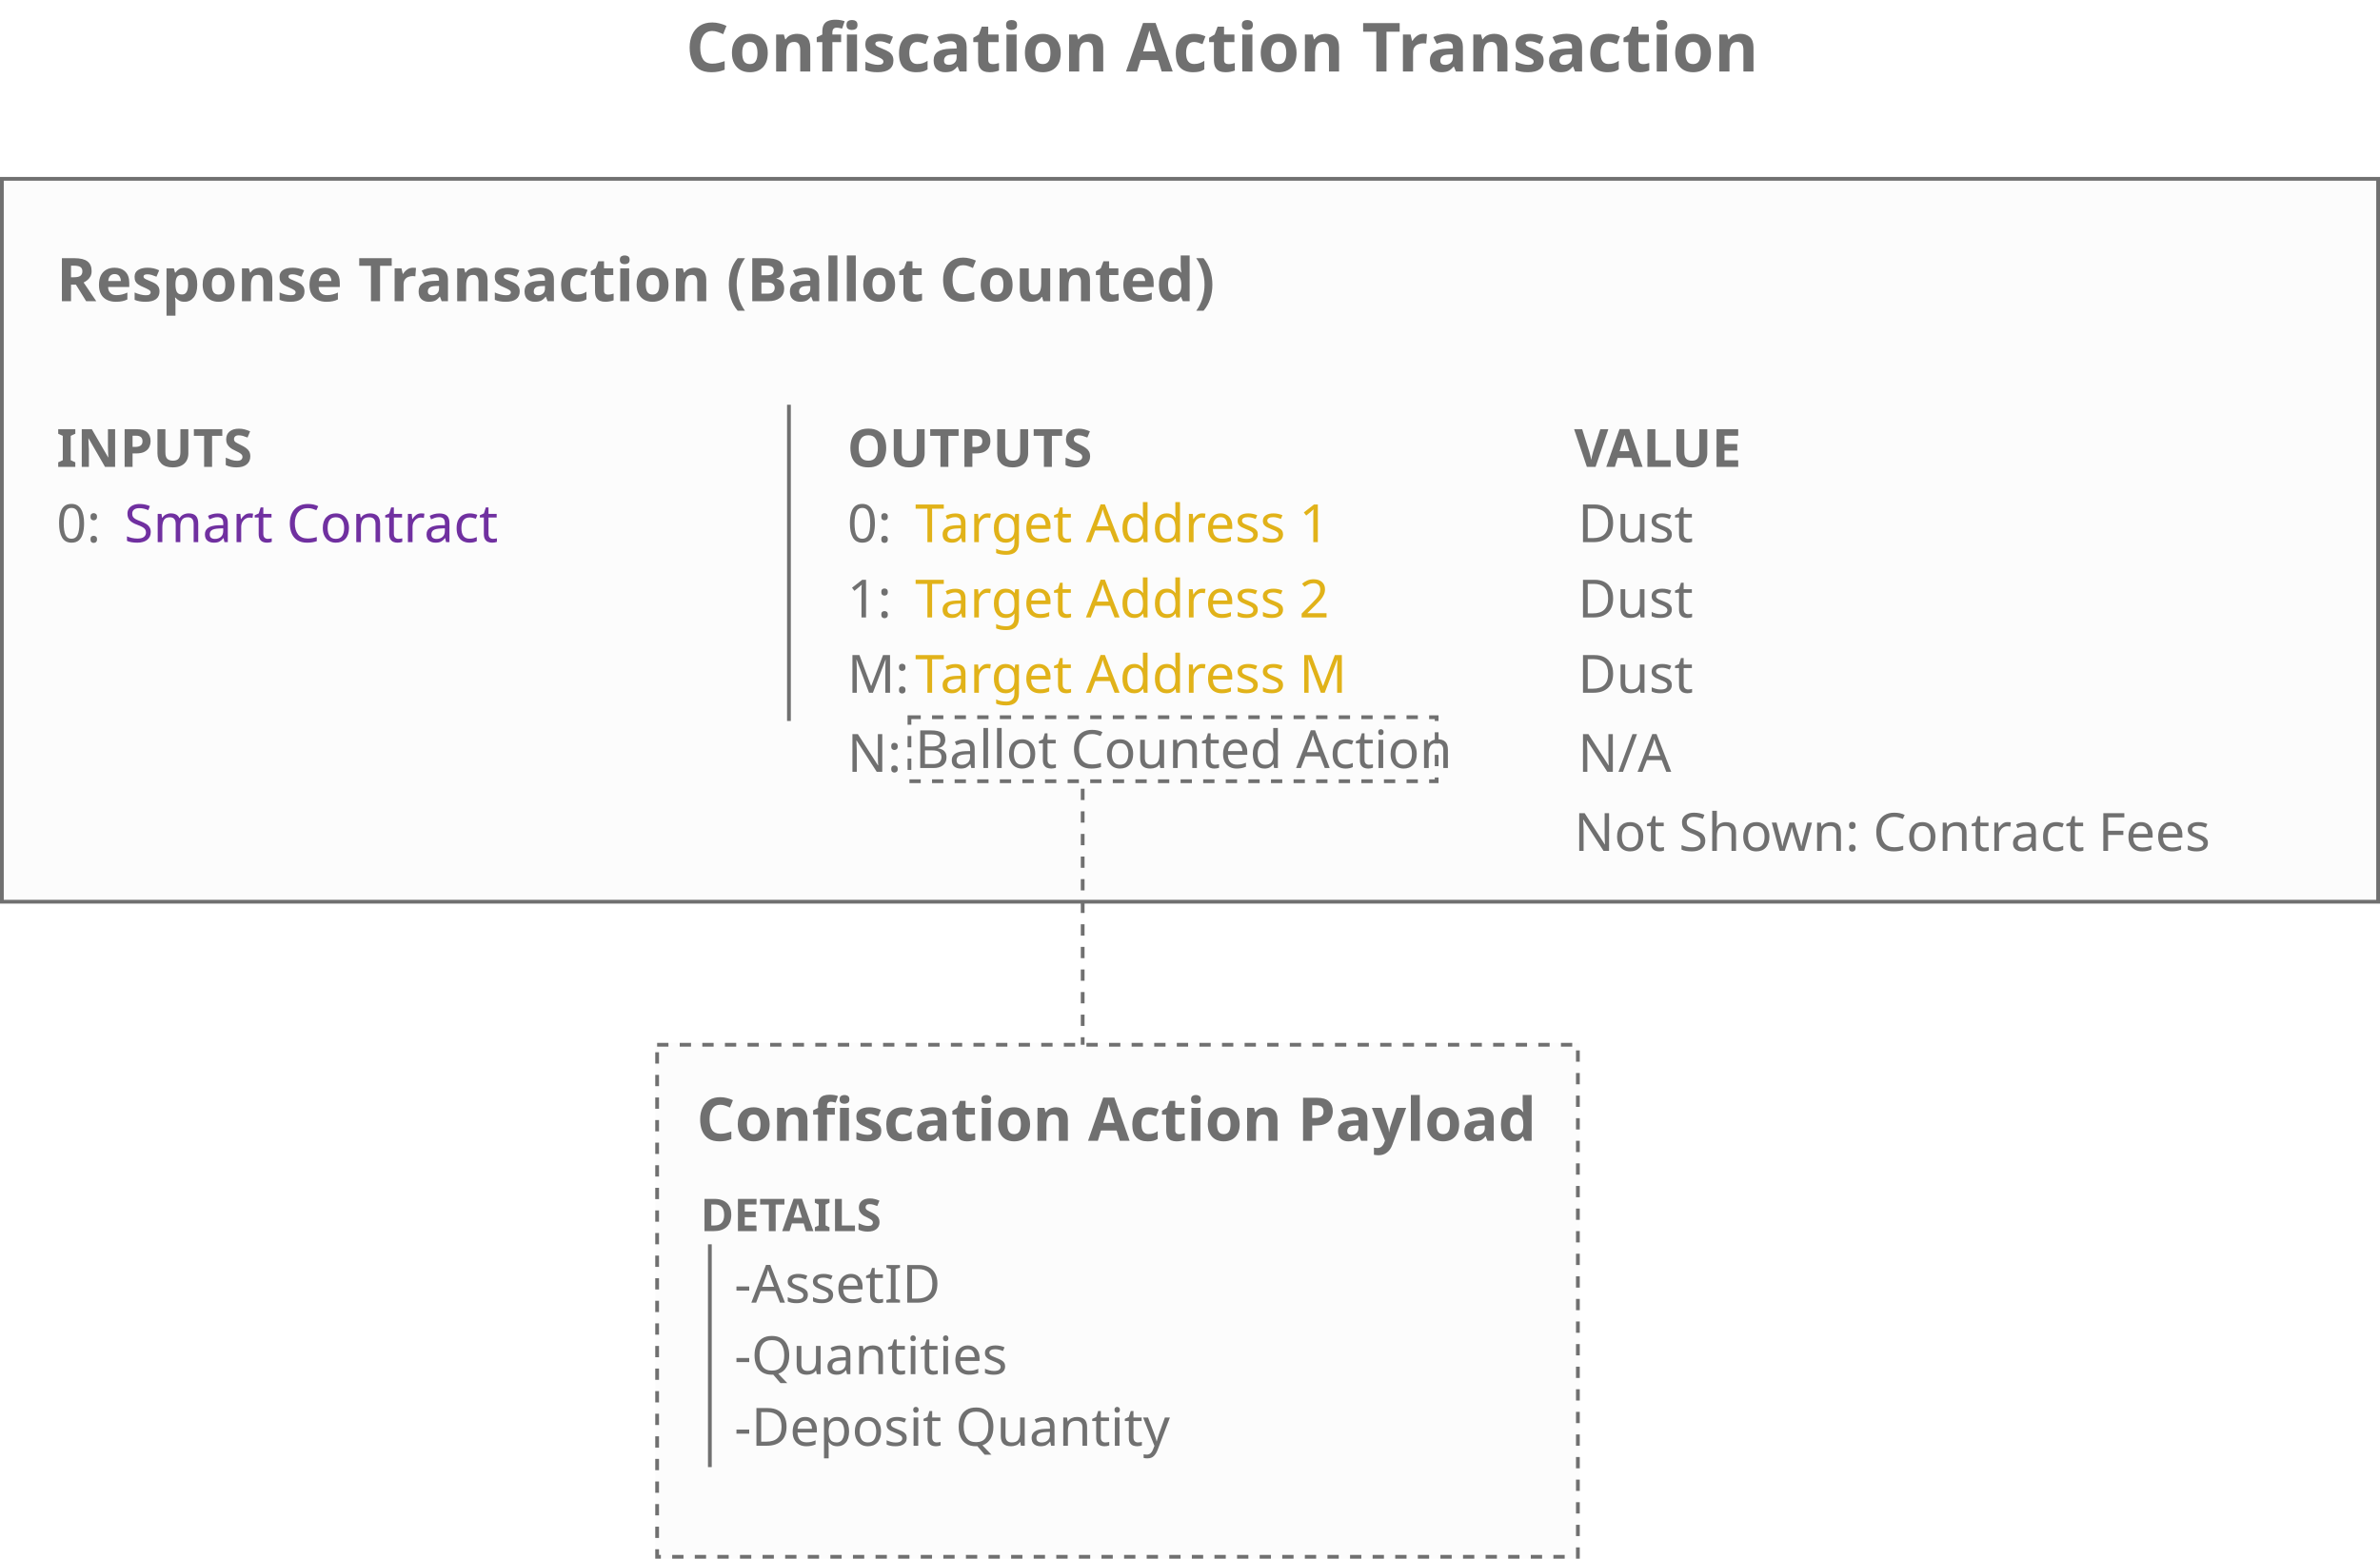
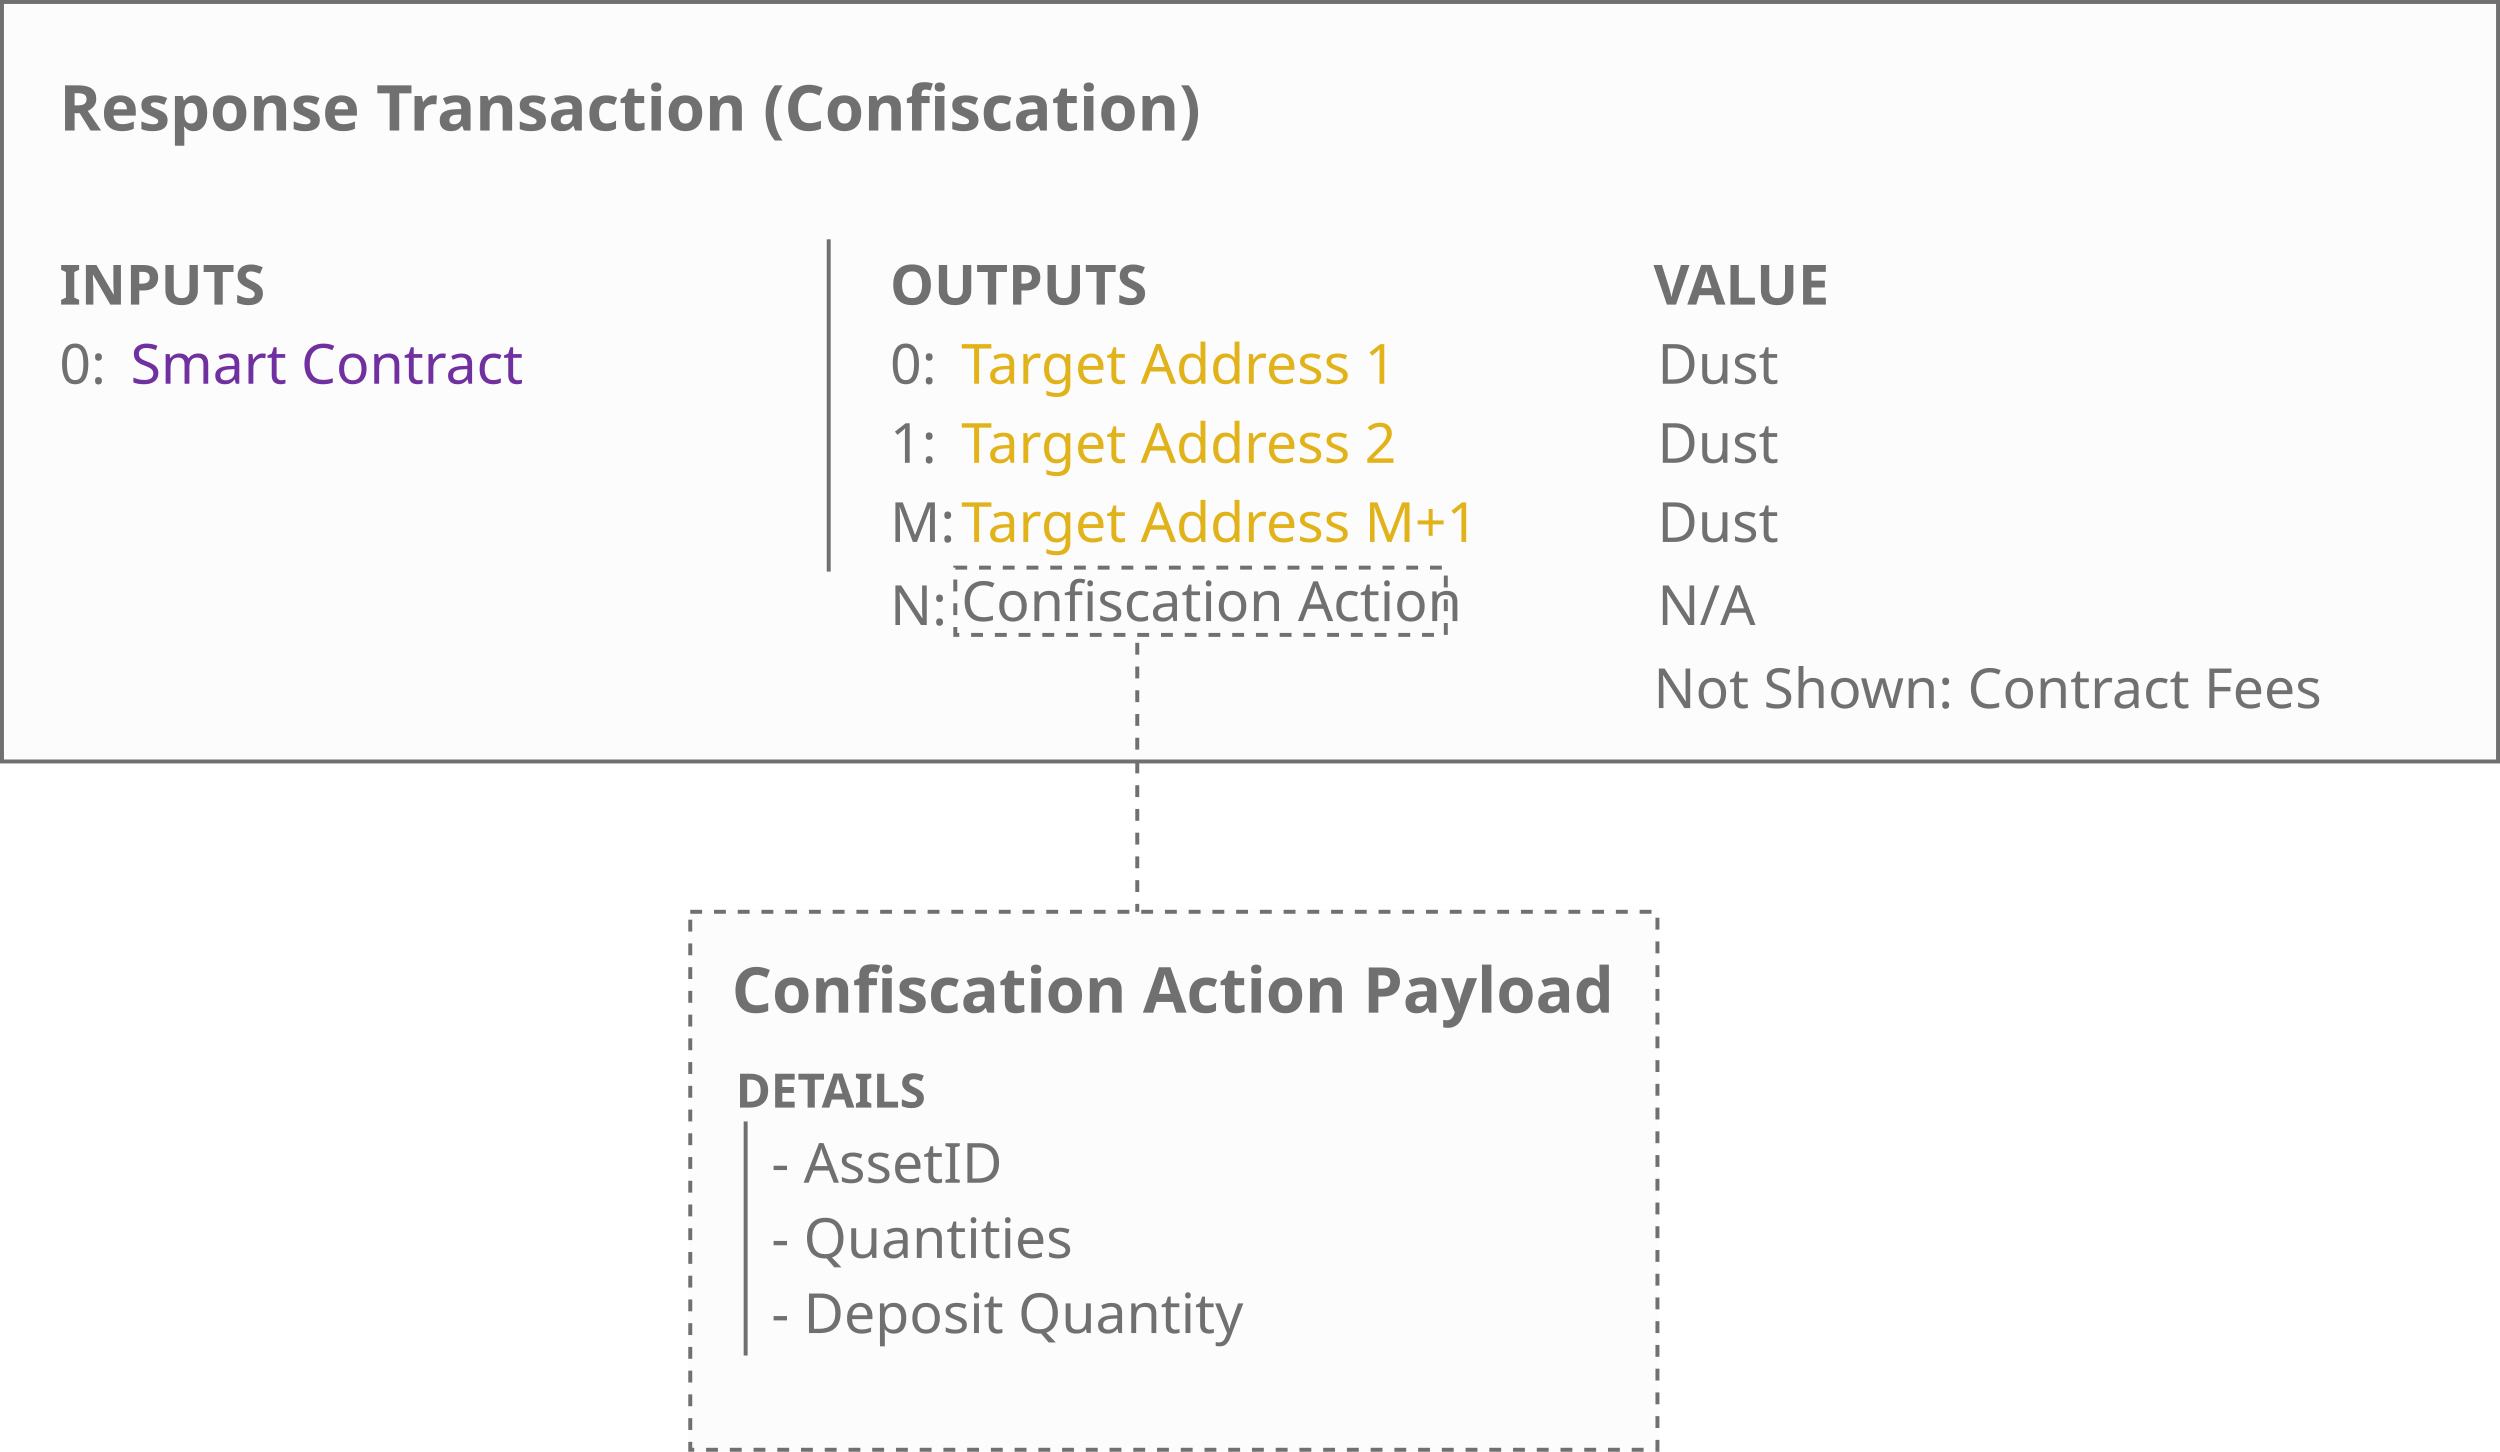
- <svg xmlns="http://www.w3.org/2000/svg" width="632" height="414" viewBox="0 0 632 414">
-   <g id="Group_52" data-name="Group 52" transform="translate(-17613 870)">
+ <svg xmlns="http://www.w3.org/2000/svg" width="632" height="367" viewBox="0 0 632 367">
+   <g id="confiscation-action" transform="translate(-17613 823)">
    <g id="Rectangle_281" data-name="Rectangle 281" transform="translate(17787 -593)" fill="#fcfcfc" stroke="#707070" stroke-width="1" stroke-dasharray="3">
      <rect width="245.499" height="137" stroke="none" />
      <rect x="0.5" y="0.5" width="244.499" height="136" fill="none" />
    </g>
-     <text id="Confiscation_Action_Transaction" data-name="Confiscation Action Transaction" transform="translate(17929 -851)" fill="#707070" font-size="18" font-family="SegoeUI-Bold, Segoe UI" font-weight="700">
-       <tspan x="-133.915" y="0">Confiscation Action Transaction</tspan>
-     </text>
    <g id="Rectangle_282" data-name="Rectangle 282" transform="translate(17613 -823)" fill="#fcfcfc" stroke="#707070" stroke-width="1">
      <rect width="632" height="193" stroke="none" />
      <rect x="0.5" y="0.5" width="631" height="192" fill="none" />
    </g>
-     <text id="Response_Transaction_Ballot_Counted_" data-name="Response Transaction (Ballot Counted)" transform="translate(17628 -790)" fill="#707070" font-size="16" font-family="SegoeUI-Semibold, Segoe UI" font-weight="600">
-       <tspan x="0" y="0">Response Transaction (Ballot Counted)</tspan>
+     <text id="Response_Transaction_Confiscation_" data-name="Response Transaction (Confiscation)" transform="translate(17628 -790)" fill="#707070" font-size="16" font-family="SegoeUI-Semibold, Segoe UI" font-weight="600">
+       <tspan x="0" y="0">Response Transaction (Confiscation)</tspan>
    </text>
    <line id="Line_343" data-name="Line 343" y2="84" transform="translate(17822.5 -762.5)" fill="none" stroke="#707070" stroke-width="1" />
    <text id="INPUTS" transform="translate(17628 -761)" fill="#707070" font-size="14" font-family="SegoeUI-Bold, Segoe UI" font-weight="700">
      <tspan x="0" y="15">INPUTS</tspan>
    </text>
    <text id="OUTPUTS_" data-name="OUTPUTS " transform="translate(17838 -761)" fill="#707070" font-size="14" font-family="SegoeUI-Bold, Segoe UI" font-weight="700">
      <tspan x="0" y="15">OUTPUTS </tspan>
    </text>
    <text id="_0:_" data-name="0: " transform="translate(17628 -726)" fill="#707070" font-size="14" font-family="SegoeUI, Segoe UI">
      <tspan x="0" y="0">0: </tspan>
    </text>
    <text id="VALUE" transform="translate(18031 -761)" fill="#707070" font-size="14" font-family="SegoeUI-Bold, Segoe UI" font-weight="700">
      <tspan x="0" y="15">VALUE</tspan>
    </text>
    <text id="Confiscation_Action_Payload" data-name="Confiscation Action Payload" transform="translate(17798 -567)" fill="#707070" font-size="16" font-family="SegoeUI-Semibold, Segoe UI" font-weight="600">
      <tspan x="0" y="0">Confiscation Action Payload</tspan>
    </text>
    <line id="Line_344" data-name="Line 344" y2="68" transform="translate(17900.5 -660.5)" fill="none" stroke="#707070" stroke-width="1" stroke-dasharray="3" />
    <text id="_0:_2" data-name="0: " transform="translate(17838 -726)" fill="#707070" font-size="14" font-family="SegoeUI, Segoe UI">
      <tspan x="0" y="0">0: </tspan>
    </text>
    <text id="Dust" transform="translate(18032 -726)" fill="#707070" font-size="14" font-family="SegoeUI, Segoe UI">
      <tspan x="0" y="0">Dust</tspan>
    </text>
    <text id="Smart_Contract" data-name="Smart Contract" transform="translate(17646 -726)" fill="#7030a0" font-size="14" font-family="SegoeUI, Segoe UI">
      <tspan x="0" y="0">Smart Contract</tspan>
    </text>
    <g id="Rectangle_283" data-name="Rectangle 283" transform="translate(17854 -680)" fill="none" stroke="#707070" stroke-width="1" stroke-dasharray="3">
-       <rect width="141" height="18" stroke="none" />
-       <rect x="0.5" y="0.5" width="140" height="17" fill="none" />
+       <rect width="125" height="18" stroke="none" />
+       <rect x="0.5" y="0.5" width="124" height="17" fill="none" />
    </g>
    <text id="N:_" data-name="N: " transform="translate(17838 -665)" fill="#707070" font-size="14" font-family="SegoeUI, Segoe UI">
      <tspan x="0" y="0">N: </tspan>
    </text>
-     <text id="Ballot_Counted_Action" data-name="Ballot Counted Action" transform="translate(17856 -666)" fill="#707070" font-size="14" font-family="SegoeUI, Segoe UI">
-       <tspan x="0" y="0">Ballot Counted Action</tspan>
+     <text id="Confiscation_Action" data-name="Confiscation Action" transform="translate(17856 -666)" fill="#707070" font-size="14" font-family="SegoeUI, Segoe UI">
+       <tspan x="0" y="0">Confiscation Action</tspan>
    </text>
    <text id="N_A" data-name="N/A" transform="translate(18032 -665)" fill="#707070" font-size="14" font-family="SegoeUI, Segoe UI">
      <tspan x="0" y="0">N/A</tspan>
    </text>
    <text id="Not_Shown:_Contract_Fees" data-name="Not Shown: Contract Fees" transform="translate(18031 -644)" fill="#707070" font-size="14" font-family="SegoeUI, Segoe UI">
      <tspan x="0" y="0">Not Shown: Contract Fees</tspan>
    </text>
    <text id="Target_Address_1" data-name="Target Address 1" transform="translate(17856 -726)" fill="#e1b219" font-size="14" font-family="SegoeUI, Segoe UI">
      <tspan x="0" y="0">Target Address 1</tspan>
    </text>
    <text id="DETAILS" transform="translate(17799 -556)" fill="#707070" font-size="12" font-family="SegoeUI-Bold, Segoe UI" font-weight="700">
      <tspan x="0" y="13">DETAILS</tspan>
    </text>
    <path id="Path_162" data-name="Path 162" d="M0,0V59.179" transform="translate(17801.5 -539.5)" fill="none" stroke="#707070" stroke-width="1" />
-     <text id="_-AssetID_-Quantities_-Deposit_Quantity" data-name="-AssetID -Quantities -Deposit Quantity" transform="translate(17808 -524)" fill="#707070" font-size="14" font-family="SegoeUI, Segoe UI">
-       <tspan x="0" y="0">-AssetID</tspan>
-       <tspan x="0" y="19">-Quantities</tspan>
-       <tspan x="0" y="38">-Deposit Quantity</tspan>
+     <text id="_-_AssetID_-_Quantities_-_Deposit_Quantity" data-name="- AssetID - Quantities - Deposit Quantity" transform="translate(17808 -524)" fill="#707070" font-size="14" font-family="SegoeUI, Segoe UI">
+       <tspan x="0" y="0">- AssetID</tspan>
+       <tspan x="0" y="19">- Quantities</tspan>
+       <tspan x="0" y="38">- Deposit Quantity</tspan>
    </text>
    <text id="_1:_" data-name="1: " transform="translate(17838 -706)" fill="#707070" font-size="14" font-family="SegoeUI, Segoe UI">
      <tspan x="0" y="0">1: </tspan>
    </text>
    <text id="Dust-2" data-name="Dust" transform="translate(18032 -706)" fill="#707070" font-size="14" font-family="SegoeUI, Segoe UI">
      <tspan x="0" y="0">Dust</tspan>
    </text>
    <text id="Target_Address_2" data-name="Target Address 2" transform="translate(17856 -706)" fill="#e1b219" font-size="14" font-family="SegoeUI, Segoe UI">
      <tspan x="0" y="0">Target Address 2</tspan>
    </text>
    <text id="M:_" data-name="M: " transform="translate(17838 -686)" fill="#707070" font-size="14" font-family="SegoeUI, Segoe UI">
      <tspan x="0" y="0">M: </tspan>
    </text>
    <text id="Dust-3" data-name="Dust" transform="translate(18032 -686)" fill="#707070" font-size="14" font-family="SegoeUI, Segoe UI">
      <tspan x="0" y="0">Dust</tspan>
    </text>
-     <text id="Target_Address_M" data-name="Target Address M" transform="translate(17856 -686)" fill="#e1b219" font-size="14" font-family="SegoeUI, Segoe UI">
-       <tspan x="0" y="0">Target Address M</tspan>
+     <text id="Target_Address_M_1" data-name="Target Address M+1" transform="translate(17856 -686)" fill="#e1b219" font-size="14" font-family="SegoeUI, Segoe UI">
+       <tspan x="0" y="0">Target Address M+1</tspan>
    </text>
  </g>
</svg>
